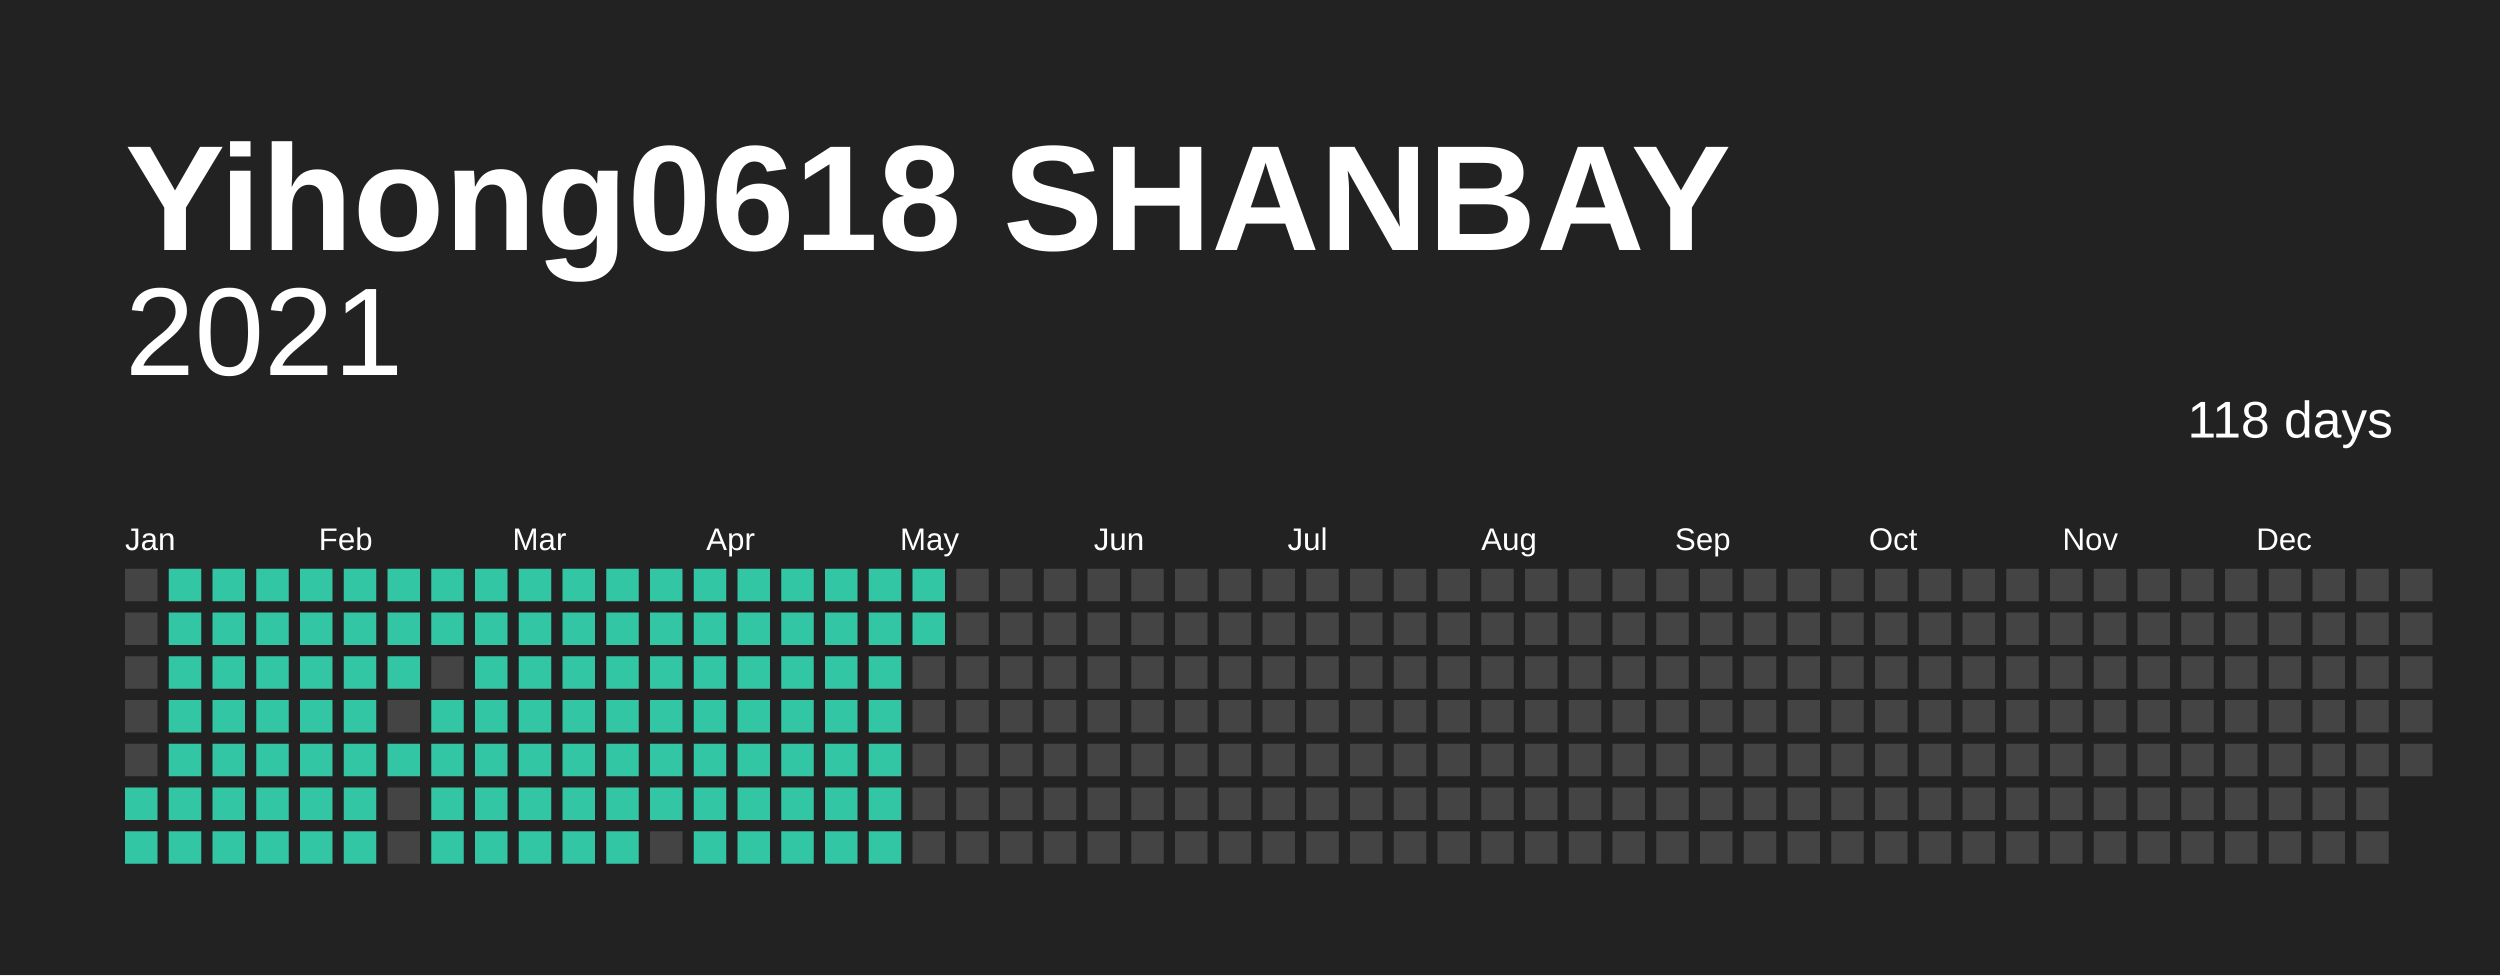
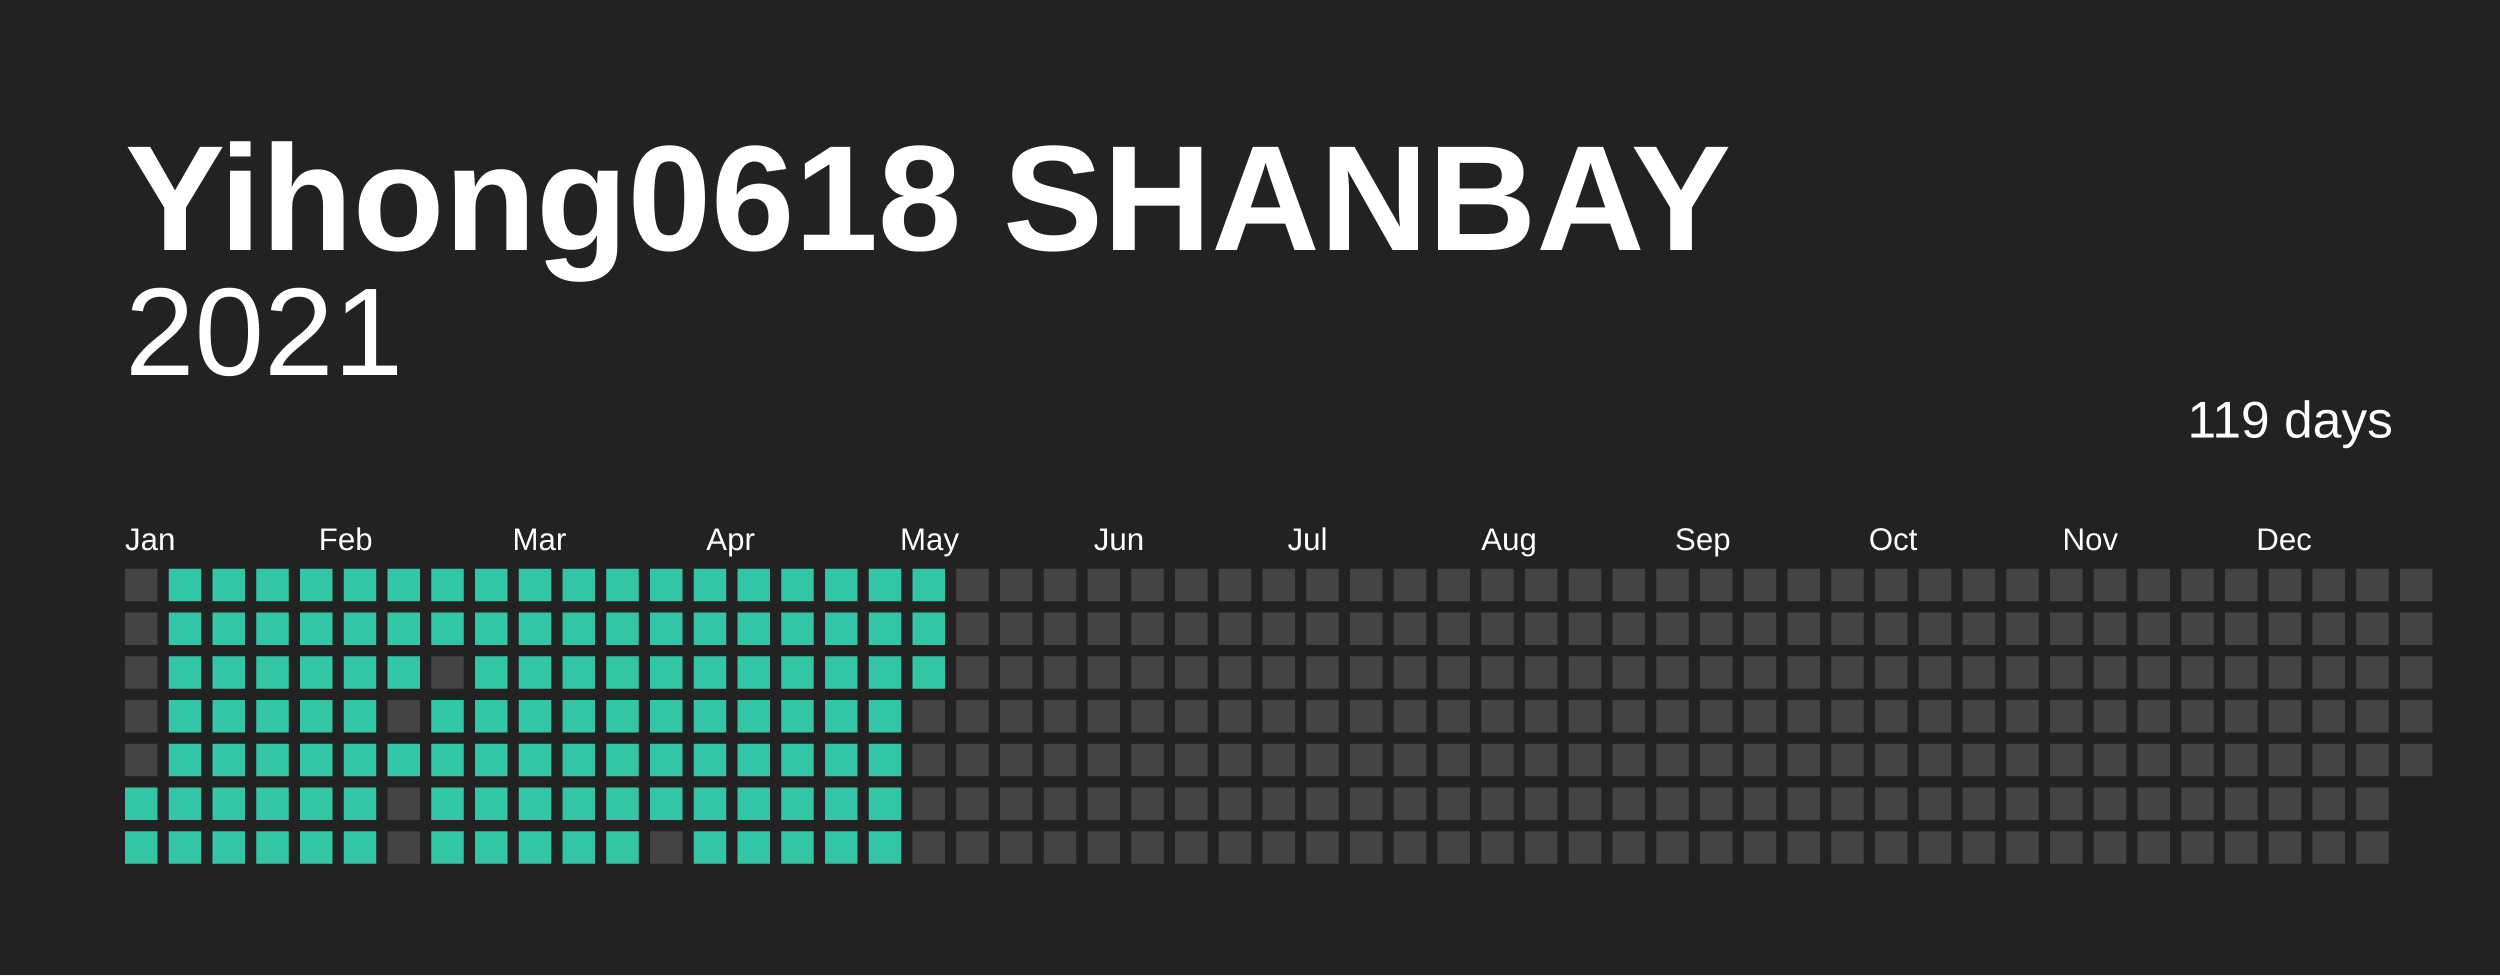
<svg xmlns="http://www.w3.org/2000/svg" baseProfile="full" height="78mm" version="1.1" viewBox="0,0,200,78" width="200mm">
  <defs />
  <rect fill="#222222" height="78" width="200" x="0" y="0" />
  <text fill="#FFFFFF" style="font-size:12px; font-family:Arial; font-weight:bold;" x="10" y="20">Yihong0618 SHANBAY</text>
  <text alignment-baseline="hanging" fill="#FFFFFF" style="font-size:10.0px; font-family:Arial;" x="10" y="30">2021</text>
-   <text alignment-baseline="hanging" fill="#FFFFFF" style="font-size:4.125px; font-family:Arial;" x="175" y="35">118 days</text>
+   <text alignment-baseline="hanging" fill="#FFFFFF" style="font-size:4.125px; font-family:Arial;" x="175" y="35">119 days</text>
  <text fill="#FFFFFF" style="font-size:2.5px; font-family:Arial" x="10.0" y="44">Jan</text>
  <text fill="#FFFFFF" style="font-size:2.5px; font-family:Arial" x="25.5" y="44">Feb</text>
  <text fill="#FFFFFF" style="font-size:2.5px; font-family:Arial" x="41.0" y="44">Mar</text>
  <text fill="#FFFFFF" style="font-size:2.5px; font-family:Arial" x="56.5" y="44">Apr</text>
  <text fill="#FFFFFF" style="font-size:2.5px; font-family:Arial" x="72.0" y="44">May</text>
  <text fill="#FFFFFF" style="font-size:2.5px; font-family:Arial" x="87.5" y="44">Jun</text>
  <text fill="#FFFFFF" style="font-size:2.5px; font-family:Arial" x="103.0" y="44">Jul</text>
  <text fill="#FFFFFF" style="font-size:2.5px; font-family:Arial" x="118.5" y="44">Aug</text>
  <text fill="#FFFFFF" style="font-size:2.5px; font-family:Arial" x="134.0" y="44">Sep</text>
  <text fill="#FFFFFF" style="font-size:2.5px; font-family:Arial" x="149.5" y="44">Oct</text>
  <text fill="#FFFFFF" style="font-size:2.5px; font-family:Arial" x="165.0" y="44">Nov</text>
  <text fill="#FFFFFF" style="font-size:2.5px; font-family:Arial" x="180.5" y="44">Dec</text>
  <rect fill="#444444" height="2.6" width="2.6" x="10.0" y="45.5" />
  <rect fill="#444444" height="2.6" width="2.6" x="10.0" y="49.0" />
  <rect fill="#444444" height="2.6" width="2.6" x="10.0" y="52.5" />
  <rect fill="#444444" height="2.6" width="2.6" x="10.0" y="56.0" />
  <rect fill="#444444" height="2.6" width="2.6" x="10.0" y="59.5" />
  <rect fill="#33C6A4" height="2.6" width="2.6" x="10.0" y="63.0" />
  <rect fill="#33C6A4" height="2.6" width="2.6" x="10.0" y="66.5" />
  <rect fill="#33C6A4" height="2.6" width="2.6" x="13.5" y="45.5" />
  <rect fill="#33C6A4" height="2.6" width="2.6" x="13.5" y="49.0" />
  <rect fill="#33C6A4" height="2.6" width="2.6" x="13.5" y="52.5" />
  <rect fill="#33C6A4" height="2.6" width="2.6" x="13.5" y="56.0" />
  <rect fill="#33C6A4" height="2.6" width="2.6" x="13.5" y="59.5" />
  <rect fill="#33C6A4" height="2.6" width="2.6" x="13.5" y="63.0" />
  <rect fill="#33C6A4" height="2.6" width="2.6" x="13.5" y="66.5" />
  <rect fill="#33C6A4" height="2.6" width="2.6" x="17.0" y="45.5" />
  <rect fill="#33C6A4" height="2.6" width="2.6" x="17.0" y="49.0" />
  <rect fill="#33C6A4" height="2.6" width="2.6" x="17.0" y="52.5" />
  <rect fill="#33C6A4" height="2.6" width="2.6" x="17.0" y="56.0" />
  <rect fill="#33C6A4" height="2.6" width="2.6" x="17.0" y="59.5" />
  <rect fill="#33C6A4" height="2.6" width="2.6" x="17.0" y="63.0" />
  <rect fill="#33C6A4" height="2.6" width="2.6" x="17.0" y="66.5" />
  <rect fill="#33C6A4" height="2.6" width="2.6" x="20.5" y="45.5" />
  <rect fill="#33C6A4" height="2.6" width="2.6" x="20.5" y="49.0" />
  <rect fill="#33C6A4" height="2.6" width="2.6" x="20.5" y="52.5" />
  <rect fill="#33C6A4" height="2.6" width="2.6" x="20.5" y="56.0" />
  <rect fill="#33C6A4" height="2.6" width="2.6" x="20.5" y="59.5" />
  <rect fill="#33C6A4" height="2.6" width="2.6" x="20.5" y="63.0" />
  <rect fill="#33C6A4" height="2.6" width="2.6" x="20.5" y="66.5" />
  <rect fill="#33C6A4" height="2.6" width="2.6" x="24.0" y="45.5" />
  <rect fill="#33C6A4" height="2.6" width="2.6" x="24.0" y="49.0" />
  <rect fill="#33C6A4" height="2.6" width="2.6" x="24.0" y="52.5" />
  <rect fill="#33C6A4" height="2.6" width="2.6" x="24.0" y="56.0" />
  <rect fill="#33C6A4" height="2.6" width="2.6" x="24.0" y="59.5" />
  <rect fill="#33C6A4" height="2.6" width="2.6" x="24.0" y="63.0" />
  <rect fill="#33C6A4" height="2.6" width="2.6" x="24.0" y="66.5" />
  <rect fill="#33C6A4" height="2.6" width="2.6" x="27.5" y="45.5" />
  <rect fill="#33C6A4" height="2.6" width="2.6" x="27.5" y="49.0" />
  <rect fill="#33C6A4" height="2.6" width="2.6" x="27.5" y="52.5" />
  <rect fill="#33C6A4" height="2.6" width="2.6" x="27.5" y="56.0" />
  <rect fill="#33C6A4" height="2.6" width="2.6" x="27.5" y="59.5" />
  <rect fill="#33C6A4" height="2.6" width="2.6" x="27.5" y="63.0" />
  <rect fill="#33C6A4" height="2.6" width="2.6" x="27.5" y="66.5" />
  <rect fill="#33C6A4" height="2.6" width="2.6" x="31.0" y="45.5" />
  <rect fill="#33C6A4" height="2.6" width="2.6" x="31.0" y="49.0" />
  <rect fill="#33C6A4" height="2.6" width="2.6" x="31.0" y="52.5" />
  <rect fill="#444444" height="2.6" width="2.6" x="31.0" y="56.0" />
  <rect fill="#33C6A4" height="2.6" width="2.6" x="31.0" y="59.5" />
  <rect fill="#444444" height="2.6" width="2.6" x="31.0" y="63.0" />
  <rect fill="#444444" height="2.6" width="2.6" x="31.0" y="66.5" />
  <rect fill="#33C6A4" height="2.6" width="2.6" x="34.5" y="45.5" />
  <rect fill="#33C6A4" height="2.6" width="2.6" x="34.5" y="49.0" />
  <rect fill="#444444" height="2.6" width="2.6" x="34.5" y="52.5" />
  <rect fill="#33C6A4" height="2.6" width="2.6" x="34.5" y="56.0" />
  <rect fill="#33C6A4" height="2.6" width="2.6" x="34.5" y="59.5" />
  <rect fill="#33C6A4" height="2.6" width="2.6" x="34.5" y="63.0" />
  <rect fill="#33C6A4" height="2.6" width="2.6" x="34.5" y="66.5" />
  <rect fill="#33C6A4" height="2.6" width="2.6" x="38.0" y="45.5" />
  <rect fill="#33C6A4" height="2.6" width="2.6" x="38.0" y="49.0" />
  <rect fill="#33C6A4" height="2.6" width="2.6" x="38.0" y="52.5" />
  <rect fill="#33C6A4" height="2.6" width="2.6" x="38.0" y="56.0" />
  <rect fill="#33C6A4" height="2.6" width="2.6" x="38.0" y="59.5" />
  <rect fill="#33C6A4" height="2.6" width="2.6" x="38.0" y="63.0" />
  <rect fill="#33C6A4" height="2.6" width="2.6" x="38.0" y="66.5" />
  <rect fill="#33C6A4" height="2.6" width="2.6" x="41.5" y="45.5" />
  <rect fill="#33C6A4" height="2.6" width="2.6" x="41.5" y="49.0" />
  <rect fill="#33C6A4" height="2.6" width="2.6" x="41.5" y="52.5" />
  <rect fill="#33C6A4" height="2.6" width="2.6" x="41.5" y="56.0" />
  <rect fill="#33C6A4" height="2.6" width="2.6" x="41.5" y="59.5" />
  <rect fill="#33C6A4" height="2.6" width="2.6" x="41.5" y="63.0" />
  <rect fill="#33C6A4" height="2.6" width="2.6" x="41.5" y="66.5" />
  <rect fill="#33C6A4" height="2.6" width="2.6" x="45.0" y="45.5" />
  <rect fill="#33C6A4" height="2.6" width="2.6" x="45.0" y="49.0" />
  <rect fill="#33C6A4" height="2.6" width="2.6" x="45.0" y="52.5" />
  <rect fill="#33C6A4" height="2.6" width="2.6" x="45.0" y="56.0" />
  <rect fill="#33C6A4" height="2.6" width="2.6" x="45.0" y="59.5" />
  <rect fill="#33C6A4" height="2.6" width="2.6" x="45.0" y="63.0" />
  <rect fill="#33C6A4" height="2.6" width="2.6" x="45.0" y="66.5" />
  <rect fill="#33C6A4" height="2.6" width="2.6" x="48.5" y="45.5" />
  <rect fill="#33C6A4" height="2.6" width="2.6" x="48.5" y="49.0" />
  <rect fill="#33C6A4" height="2.6" width="2.6" x="48.5" y="52.5" />
  <rect fill="#33C6A4" height="2.6" width="2.6" x="48.5" y="56.0" />
  <rect fill="#33C6A4" height="2.6" width="2.6" x="48.5" y="59.5" />
  <rect fill="#33C6A4" height="2.6" width="2.6" x="48.5" y="63.0" />
  <rect fill="#33C6A4" height="2.6" width="2.6" x="48.5" y="66.5" />
  <rect fill="#33C6A4" height="2.6" width="2.6" x="52.0" y="45.5" />
  <rect fill="#33C6A4" height="2.6" width="2.6" x="52.0" y="49.0" />
  <rect fill="#33C6A4" height="2.6" width="2.6" x="52.0" y="52.5" />
  <rect fill="#33C6A4" height="2.6" width="2.6" x="52.0" y="56.0" />
  <rect fill="#33C6A4" height="2.6" width="2.6" x="52.0" y="59.5" />
  <rect fill="#33C6A4" height="2.6" width="2.6" x="52.0" y="63.0" />
  <rect fill="#444444" height="2.6" width="2.6" x="52.0" y="66.5" />
  <rect fill="#33C6A4" height="2.6" width="2.6" x="55.5" y="45.5" />
  <rect fill="#33C6A4" height="2.6" width="2.6" x="55.5" y="49.0" />
  <rect fill="#33C6A4" height="2.6" width="2.6" x="55.5" y="52.5" />
  <rect fill="#33C6A4" height="2.6" width="2.6" x="55.5" y="56.0" />
  <rect fill="#33C6A4" height="2.6" width="2.6" x="55.5" y="59.5" />
  <rect fill="#33C6A4" height="2.6" width="2.6" x="55.5" y="63.0" />
  <rect fill="#33C6A4" height="2.6" width="2.6" x="55.5" y="66.5" />
  <rect fill="#33C6A4" height="2.6" width="2.6" x="59.0" y="45.5" />
  <rect fill="#33C6A4" height="2.6" width="2.6" x="59.0" y="49.0" />
  <rect fill="#33C6A4" height="2.6" width="2.6" x="59.0" y="52.5" />
  <rect fill="#33C6A4" height="2.6" width="2.6" x="59.0" y="56.0" />
  <rect fill="#33C6A4" height="2.6" width="2.6" x="59.0" y="59.5" />
  <rect fill="#33C6A4" height="2.6" width="2.6" x="59.0" y="63.0" />
  <rect fill="#33C6A4" height="2.6" width="2.6" x="59.0" y="66.5" />
  <rect fill="#33C6A4" height="2.6" width="2.6" x="62.5" y="45.5" />
  <rect fill="#33C6A4" height="2.6" width="2.6" x="62.5" y="49.0" />
  <rect fill="#33C6A4" height="2.6" width="2.6" x="62.5" y="52.5" />
  <rect fill="#33C6A4" height="2.6" width="2.6" x="62.5" y="56.0" />
  <rect fill="#33C6A4" height="2.6" width="2.6" x="62.5" y="59.5" />
  <rect fill="#33C6A4" height="2.6" width="2.6" x="62.5" y="63.0" />
  <rect fill="#33C6A4" height="2.6" width="2.6" x="62.5" y="66.5" />
  <rect fill="#33C6A4" height="2.6" width="2.6" x="66.0" y="45.5" />
  <rect fill="#33C6A4" height="2.6" width="2.6" x="66.0" y="49.0" />
  <rect fill="#33C6A4" height="2.6" width="2.6" x="66.0" y="52.5" />
  <rect fill="#33C6A4" height="2.6" width="2.6" x="66.0" y="56.0" />
  <rect fill="#33C6A4" height="2.6" width="2.6" x="66.0" y="59.5" />
  <rect fill="#33C6A4" height="2.6" width="2.6" x="66.0" y="63.0" />
  <rect fill="#33C6A4" height="2.6" width="2.6" x="66.0" y="66.5" />
  <rect fill="#33C6A4" height="2.6" width="2.6" x="69.5" y="45.5" />
  <rect fill="#33C6A4" height="2.6" width="2.6" x="69.5" y="49.0" />
  <rect fill="#33C6A4" height="2.6" width="2.6" x="69.5" y="52.5" />
  <rect fill="#33C6A4" height="2.6" width="2.6" x="69.5" y="56.0" />
  <rect fill="#33C6A4" height="2.6" width="2.6" x="69.5" y="59.5" />
  <rect fill="#33C6A4" height="2.6" width="2.6" x="69.5" y="63.0" />
  <rect fill="#33C6A4" height="2.6" width="2.6" x="69.5" y="66.5" />
  <rect fill="#33C6A4" height="2.6" width="2.6" x="73.0" y="45.5" />
  <rect fill="#33C6A4" height="2.6" width="2.6" x="73.0" y="49.0" />
-   <rect fill="#444444" height="2.6" width="2.6" x="73.0" y="52.5" />
+   <rect fill="#33C6A4" height="2.6" width="2.6" x="73.0" y="52.5" />
  <rect fill="#444444" height="2.6" width="2.6" x="73.0" y="56.0" />
  <rect fill="#444444" height="2.6" width="2.6" x="73.0" y="59.5" />
  <rect fill="#444444" height="2.6" width="2.6" x="73.0" y="63.0" />
  <rect fill="#444444" height="2.6" width="2.6" x="73.0" y="66.5" />
  <rect fill="#444444" height="2.6" width="2.6" x="76.5" y="45.5" />
  <rect fill="#444444" height="2.6" width="2.6" x="76.5" y="49.0" />
  <rect fill="#444444" height="2.6" width="2.6" x="76.5" y="52.5" />
  <rect fill="#444444" height="2.6" width="2.6" x="76.5" y="56.0" />
  <rect fill="#444444" height="2.6" width="2.6" x="76.5" y="59.5" />
  <rect fill="#444444" height="2.6" width="2.6" x="76.5" y="63.0" />
  <rect fill="#444444" height="2.6" width="2.6" x="76.5" y="66.5" />
  <rect fill="#444444" height="2.6" width="2.6" x="80.0" y="45.5" />
  <rect fill="#444444" height="2.6" width="2.6" x="80.0" y="49.0" />
  <rect fill="#444444" height="2.6" width="2.6" x="80.0" y="52.5" />
  <rect fill="#444444" height="2.6" width="2.6" x="80.0" y="56.0" />
  <rect fill="#444444" height="2.6" width="2.6" x="80.0" y="59.5" />
  <rect fill="#444444" height="2.6" width="2.6" x="80.0" y="63.0" />
  <rect fill="#444444" height="2.6" width="2.6" x="80.0" y="66.5" />
  <rect fill="#444444" height="2.6" width="2.6" x="83.5" y="45.5" />
  <rect fill="#444444" height="2.6" width="2.6" x="83.5" y="49.0" />
  <rect fill="#444444" height="2.6" width="2.6" x="83.5" y="52.5" />
  <rect fill="#444444" height="2.6" width="2.6" x="83.5" y="56.0" />
  <rect fill="#444444" height="2.6" width="2.6" x="83.5" y="59.5" />
  <rect fill="#444444" height="2.6" width="2.6" x="83.5" y="63.0" />
  <rect fill="#444444" height="2.6" width="2.6" x="83.5" y="66.5" />
  <rect fill="#444444" height="2.6" width="2.6" x="87.0" y="45.5" />
  <rect fill="#444444" height="2.6" width="2.6" x="87.0" y="49.0" />
  <rect fill="#444444" height="2.6" width="2.6" x="87.0" y="52.5" />
  <rect fill="#444444" height="2.6" width="2.6" x="87.0" y="56.0" />
  <rect fill="#444444" height="2.6" width="2.6" x="87.0" y="59.5" />
  <rect fill="#444444" height="2.6" width="2.6" x="87.0" y="63.0" />
  <rect fill="#444444" height="2.6" width="2.6" x="87.0" y="66.5" />
  <rect fill="#444444" height="2.6" width="2.6" x="90.5" y="45.5" />
  <rect fill="#444444" height="2.6" width="2.6" x="90.5" y="49.0" />
  <rect fill="#444444" height="2.6" width="2.6" x="90.5" y="52.5" />
  <rect fill="#444444" height="2.6" width="2.6" x="90.5" y="56.0" />
  <rect fill="#444444" height="2.6" width="2.6" x="90.5" y="59.5" />
  <rect fill="#444444" height="2.6" width="2.6" x="90.5" y="63.0" />
  <rect fill="#444444" height="2.6" width="2.6" x="90.5" y="66.5" />
  <rect fill="#444444" height="2.6" width="2.6" x="94.0" y="45.5" />
  <rect fill="#444444" height="2.6" width="2.6" x="94.0" y="49.0" />
  <rect fill="#444444" height="2.6" width="2.6" x="94.0" y="52.5" />
  <rect fill="#444444" height="2.6" width="2.6" x="94.0" y="56.0" />
  <rect fill="#444444" height="2.6" width="2.6" x="94.0" y="59.5" />
  <rect fill="#444444" height="2.6" width="2.6" x="94.0" y="63.0" />
  <rect fill="#444444" height="2.6" width="2.6" x="94.0" y="66.5" />
  <rect fill="#444444" height="2.6" width="2.6" x="97.5" y="45.5" />
  <rect fill="#444444" height="2.6" width="2.6" x="97.5" y="49.0" />
  <rect fill="#444444" height="2.6" width="2.6" x="97.5" y="52.5" />
  <rect fill="#444444" height="2.6" width="2.6" x="97.5" y="56.0" />
  <rect fill="#444444" height="2.6" width="2.6" x="97.5" y="59.5" />
  <rect fill="#444444" height="2.6" width="2.6" x="97.5" y="63.0" />
  <rect fill="#444444" height="2.6" width="2.6" x="97.5" y="66.5" />
  <rect fill="#444444" height="2.6" width="2.6" x="101.0" y="45.5" />
  <rect fill="#444444" height="2.6" width="2.6" x="101.0" y="49.0" />
  <rect fill="#444444" height="2.6" width="2.6" x="101.0" y="52.5" />
  <rect fill="#444444" height="2.6" width="2.6" x="101.0" y="56.0" />
  <rect fill="#444444" height="2.6" width="2.6" x="101.0" y="59.5" />
  <rect fill="#444444" height="2.6" width="2.6" x="101.0" y="63.0" />
  <rect fill="#444444" height="2.6" width="2.6" x="101.0" y="66.5" />
  <rect fill="#444444" height="2.6" width="2.6" x="104.5" y="45.5" />
  <rect fill="#444444" height="2.6" width="2.6" x="104.5" y="49.0" />
  <rect fill="#444444" height="2.6" width="2.6" x="104.5" y="52.5" />
  <rect fill="#444444" height="2.6" width="2.6" x="104.5" y="56.0" />
  <rect fill="#444444" height="2.6" width="2.6" x="104.5" y="59.5" />
  <rect fill="#444444" height="2.6" width="2.6" x="104.5" y="63.0" />
  <rect fill="#444444" height="2.6" width="2.6" x="104.5" y="66.5" />
  <rect fill="#444444" height="2.6" width="2.6" x="108.0" y="45.5" />
  <rect fill="#444444" height="2.6" width="2.6" x="108.0" y="49.0" />
  <rect fill="#444444" height="2.6" width="2.6" x="108.0" y="52.5" />
  <rect fill="#444444" height="2.6" width="2.6" x="108.0" y="56.0" />
  <rect fill="#444444" height="2.6" width="2.6" x="108.0" y="59.5" />
  <rect fill="#444444" height="2.6" width="2.6" x="108.0" y="63.0" />
  <rect fill="#444444" height="2.6" width="2.6" x="108.0" y="66.5" />
  <rect fill="#444444" height="2.6" width="2.6" x="111.5" y="45.5" />
  <rect fill="#444444" height="2.6" width="2.6" x="111.5" y="49.0" />
  <rect fill="#444444" height="2.6" width="2.6" x="111.5" y="52.5" />
  <rect fill="#444444" height="2.6" width="2.6" x="111.5" y="56.0" />
  <rect fill="#444444" height="2.6" width="2.6" x="111.5" y="59.5" />
  <rect fill="#444444" height="2.6" width="2.6" x="111.5" y="63.0" />
  <rect fill="#444444" height="2.6" width="2.6" x="111.5" y="66.5" />
  <rect fill="#444444" height="2.6" width="2.6" x="115.0" y="45.5" />
  <rect fill="#444444" height="2.6" width="2.6" x="115.0" y="49.0" />
  <rect fill="#444444" height="2.6" width="2.6" x="115.0" y="52.5" />
  <rect fill="#444444" height="2.6" width="2.6" x="115.0" y="56.0" />
  <rect fill="#444444" height="2.6" width="2.6" x="115.0" y="59.5" />
  <rect fill="#444444" height="2.6" width="2.6" x="115.0" y="63.0" />
  <rect fill="#444444" height="2.6" width="2.6" x="115.0" y="66.5" />
  <rect fill="#444444" height="2.6" width="2.6" x="118.5" y="45.5" />
  <rect fill="#444444" height="2.6" width="2.6" x="118.5" y="49.0" />
  <rect fill="#444444" height="2.6" width="2.6" x="118.5" y="52.5" />
  <rect fill="#444444" height="2.6" width="2.6" x="118.5" y="56.0" />
  <rect fill="#444444" height="2.6" width="2.6" x="118.5" y="59.5" />
  <rect fill="#444444" height="2.6" width="2.6" x="118.5" y="63.0" />
  <rect fill="#444444" height="2.6" width="2.6" x="118.5" y="66.5" />
  <rect fill="#444444" height="2.6" width="2.6" x="122.0" y="45.5" />
  <rect fill="#444444" height="2.6" width="2.6" x="122.0" y="49.0" />
  <rect fill="#444444" height="2.6" width="2.6" x="122.0" y="52.5" />
  <rect fill="#444444" height="2.6" width="2.6" x="122.0" y="56.0" />
  <rect fill="#444444" height="2.6" width="2.6" x="122.0" y="59.5" />
  <rect fill="#444444" height="2.6" width="2.6" x="122.0" y="63.0" />
  <rect fill="#444444" height="2.6" width="2.6" x="122.0" y="66.5" />
  <rect fill="#444444" height="2.6" width="2.6" x="125.5" y="45.5" />
  <rect fill="#444444" height="2.6" width="2.6" x="125.5" y="49.0" />
  <rect fill="#444444" height="2.6" width="2.6" x="125.5" y="52.5" />
  <rect fill="#444444" height="2.6" width="2.6" x="125.5" y="56.0" />
  <rect fill="#444444" height="2.6" width="2.6" x="125.5" y="59.5" />
  <rect fill="#444444" height="2.6" width="2.6" x="125.5" y="63.0" />
  <rect fill="#444444" height="2.6" width="2.6" x="125.5" y="66.5" />
  <rect fill="#444444" height="2.6" width="2.6" x="129.0" y="45.5" />
  <rect fill="#444444" height="2.6" width="2.6" x="129.0" y="49.0" />
  <rect fill="#444444" height="2.6" width="2.6" x="129.0" y="52.5" />
  <rect fill="#444444" height="2.6" width="2.6" x="129.0" y="56.0" />
  <rect fill="#444444" height="2.6" width="2.6" x="129.0" y="59.5" />
  <rect fill="#444444" height="2.6" width="2.6" x="129.0" y="63.0" />
  <rect fill="#444444" height="2.6" width="2.6" x="129.0" y="66.5" />
  <rect fill="#444444" height="2.6" width="2.6" x="132.5" y="45.5" />
  <rect fill="#444444" height="2.6" width="2.6" x="132.5" y="49.0" />
  <rect fill="#444444" height="2.6" width="2.6" x="132.5" y="52.5" />
  <rect fill="#444444" height="2.6" width="2.6" x="132.5" y="56.0" />
  <rect fill="#444444" height="2.6" width="2.6" x="132.5" y="59.5" />
  <rect fill="#444444" height="2.6" width="2.6" x="132.5" y="63.0" />
  <rect fill="#444444" height="2.6" width="2.6" x="132.5" y="66.5" />
  <rect fill="#444444" height="2.6" width="2.6" x="136.0" y="45.5" />
  <rect fill="#444444" height="2.6" width="2.6" x="136.0" y="49.0" />
  <rect fill="#444444" height="2.6" width="2.6" x="136.0" y="52.5" />
  <rect fill="#444444" height="2.6" width="2.6" x="136.0" y="56.0" />
  <rect fill="#444444" height="2.6" width="2.6" x="136.0" y="59.5" />
  <rect fill="#444444" height="2.6" width="2.6" x="136.0" y="63.0" />
  <rect fill="#444444" height="2.6" width="2.6" x="136.0" y="66.5" />
  <rect fill="#444444" height="2.6" width="2.6" x="139.5" y="45.5" />
  <rect fill="#444444" height="2.6" width="2.6" x="139.5" y="49.0" />
  <rect fill="#444444" height="2.6" width="2.6" x="139.5" y="52.5" />
  <rect fill="#444444" height="2.6" width="2.6" x="139.5" y="56.0" />
  <rect fill="#444444" height="2.6" width="2.6" x="139.5" y="59.5" />
  <rect fill="#444444" height="2.6" width="2.6" x="139.5" y="63.0" />
  <rect fill="#444444" height="2.6" width="2.6" x="139.5" y="66.5" />
  <rect fill="#444444" height="2.6" width="2.6" x="143.0" y="45.5" />
  <rect fill="#444444" height="2.6" width="2.6" x="143.0" y="49.0" />
  <rect fill="#444444" height="2.6" width="2.6" x="143.0" y="52.5" />
  <rect fill="#444444" height="2.6" width="2.6" x="143.0" y="56.0" />
  <rect fill="#444444" height="2.6" width="2.6" x="143.0" y="59.5" />
  <rect fill="#444444" height="2.6" width="2.6" x="143.0" y="63.0" />
  <rect fill="#444444" height="2.6" width="2.6" x="143.0" y="66.5" />
  <rect fill="#444444" height="2.6" width="2.6" x="146.5" y="45.5" />
  <rect fill="#444444" height="2.6" width="2.6" x="146.5" y="49.0" />
  <rect fill="#444444" height="2.6" width="2.6" x="146.5" y="52.5" />
  <rect fill="#444444" height="2.6" width="2.6" x="146.5" y="56.0" />
  <rect fill="#444444" height="2.6" width="2.6" x="146.5" y="59.5" />
  <rect fill="#444444" height="2.6" width="2.6" x="146.5" y="63.0" />
  <rect fill="#444444" height="2.6" width="2.6" x="146.5" y="66.5" />
  <rect fill="#444444" height="2.6" width="2.6" x="150.0" y="45.5" />
  <rect fill="#444444" height="2.6" width="2.6" x="150.0" y="49.0" />
  <rect fill="#444444" height="2.6" width="2.6" x="150.0" y="52.5" />
  <rect fill="#444444" height="2.6" width="2.6" x="150.0" y="56.0" />
  <rect fill="#444444" height="2.6" width="2.6" x="150.0" y="59.5" />
  <rect fill="#444444" height="2.6" width="2.6" x="150.0" y="63.0" />
  <rect fill="#444444" height="2.6" width="2.6" x="150.0" y="66.5" />
  <rect fill="#444444" height="2.6" width="2.6" x="153.5" y="45.5" />
  <rect fill="#444444" height="2.6" width="2.6" x="153.5" y="49.0" />
  <rect fill="#444444" height="2.6" width="2.6" x="153.5" y="52.5" />
  <rect fill="#444444" height="2.6" width="2.6" x="153.5" y="56.0" />
  <rect fill="#444444" height="2.6" width="2.6" x="153.5" y="59.5" />
  <rect fill="#444444" height="2.6" width="2.6" x="153.5" y="63.0" />
  <rect fill="#444444" height="2.6" width="2.6" x="153.5" y="66.5" />
  <rect fill="#444444" height="2.6" width="2.6" x="157.0" y="45.5" />
  <rect fill="#444444" height="2.6" width="2.6" x="157.0" y="49.0" />
  <rect fill="#444444" height="2.6" width="2.6" x="157.0" y="52.5" />
  <rect fill="#444444" height="2.6" width="2.6" x="157.0" y="56.0" />
  <rect fill="#444444" height="2.6" width="2.6" x="157.0" y="59.5" />
  <rect fill="#444444" height="2.6" width="2.6" x="157.0" y="63.0" />
  <rect fill="#444444" height="2.6" width="2.6" x="157.0" y="66.5" />
  <rect fill="#444444" height="2.6" width="2.6" x="160.5" y="45.5" />
  <rect fill="#444444" height="2.6" width="2.6" x="160.5" y="49.0" />
  <rect fill="#444444" height="2.6" width="2.6" x="160.5" y="52.5" />
  <rect fill="#444444" height="2.6" width="2.6" x="160.5" y="56.0" />
  <rect fill="#444444" height="2.6" width="2.6" x="160.5" y="59.5" />
  <rect fill="#444444" height="2.6" width="2.6" x="160.5" y="63.0" />
  <rect fill="#444444" height="2.6" width="2.6" x="160.5" y="66.5" />
  <rect fill="#444444" height="2.6" width="2.6" x="164.0" y="45.5" />
  <rect fill="#444444" height="2.6" width="2.6" x="164.0" y="49.0" />
  <rect fill="#444444" height="2.6" width="2.6" x="164.0" y="52.5" />
  <rect fill="#444444" height="2.6" width="2.6" x="164.0" y="56.0" />
  <rect fill="#444444" height="2.6" width="2.6" x="164.0" y="59.5" />
  <rect fill="#444444" height="2.6" width="2.6" x="164.0" y="63.0" />
  <rect fill="#444444" height="2.6" width="2.6" x="164.0" y="66.5" />
  <rect fill="#444444" height="2.6" width="2.6" x="167.5" y="45.5" />
  <rect fill="#444444" height="2.6" width="2.6" x="167.5" y="49.0" />
  <rect fill="#444444" height="2.6" width="2.6" x="167.5" y="52.5" />
  <rect fill="#444444" height="2.6" width="2.6" x="167.5" y="56.0" />
  <rect fill="#444444" height="2.6" width="2.6" x="167.5" y="59.5" />
  <rect fill="#444444" height="2.6" width="2.6" x="167.5" y="63.0" />
  <rect fill="#444444" height="2.6" width="2.6" x="167.5" y="66.5" />
  <rect fill="#444444" height="2.6" width="2.6" x="171.0" y="45.5" />
  <rect fill="#444444" height="2.6" width="2.6" x="171.0" y="49.0" />
  <rect fill="#444444" height="2.6" width="2.6" x="171.0" y="52.5" />
  <rect fill="#444444" height="2.6" width="2.6" x="171.0" y="56.0" />
  <rect fill="#444444" height="2.6" width="2.6" x="171.0" y="59.5" />
  <rect fill="#444444" height="2.6" width="2.6" x="171.0" y="63.0" />
  <rect fill="#444444" height="2.6" width="2.6" x="171.0" y="66.5" />
  <rect fill="#444444" height="2.6" width="2.6" x="174.5" y="45.5" />
  <rect fill="#444444" height="2.6" width="2.6" x="174.5" y="49.0" />
  <rect fill="#444444" height="2.6" width="2.6" x="174.5" y="52.5" />
  <rect fill="#444444" height="2.6" width="2.6" x="174.5" y="56.0" />
  <rect fill="#444444" height="2.6" width="2.6" x="174.5" y="59.5" />
  <rect fill="#444444" height="2.6" width="2.6" x="174.5" y="63.0" />
  <rect fill="#444444" height="2.6" width="2.6" x="174.5" y="66.5" />
  <rect fill="#444444" height="2.6" width="2.6" x="178.0" y="45.5" />
  <rect fill="#444444" height="2.6" width="2.6" x="178.0" y="49.0" />
  <rect fill="#444444" height="2.6" width="2.6" x="178.0" y="52.5" />
  <rect fill="#444444" height="2.6" width="2.6" x="178.0" y="56.0" />
  <rect fill="#444444" height="2.6" width="2.6" x="178.0" y="59.5" />
  <rect fill="#444444" height="2.6" width="2.6" x="178.0" y="63.0" />
  <rect fill="#444444" height="2.6" width="2.6" x="178.0" y="66.5" />
  <rect fill="#444444" height="2.6" width="2.6" x="181.5" y="45.5" />
  <rect fill="#444444" height="2.6" width="2.6" x="181.5" y="49.0" />
  <rect fill="#444444" height="2.6" width="2.6" x="181.5" y="52.5" />
  <rect fill="#444444" height="2.6" width="2.6" x="181.5" y="56.0" />
  <rect fill="#444444" height="2.6" width="2.6" x="181.5" y="59.5" />
  <rect fill="#444444" height="2.6" width="2.6" x="181.5" y="63.0" />
  <rect fill="#444444" height="2.6" width="2.6" x="181.5" y="66.5" />
  <rect fill="#444444" height="2.6" width="2.6" x="185.0" y="45.5" />
  <rect fill="#444444" height="2.6" width="2.6" x="185.0" y="49.0" />
  <rect fill="#444444" height="2.6" width="2.6" x="185.0" y="52.5" />
  <rect fill="#444444" height="2.6" width="2.6" x="185.0" y="56.0" />
  <rect fill="#444444" height="2.6" width="2.6" x="185.0" y="59.5" />
  <rect fill="#444444" height="2.6" width="2.6" x="185.0" y="63.0" />
  <rect fill="#444444" height="2.6" width="2.6" x="185.0" y="66.5" />
  <rect fill="#444444" height="2.6" width="2.6" x="188.5" y="45.5" />
  <rect fill="#444444" height="2.6" width="2.6" x="188.5" y="49.0" />
  <rect fill="#444444" height="2.6" width="2.6" x="188.5" y="52.5" />
  <rect fill="#444444" height="2.6" width="2.6" x="188.5" y="56.0" />
  <rect fill="#444444" height="2.6" width="2.6" x="188.5" y="59.5" />
  <rect fill="#444444" height="2.6" width="2.6" x="188.5" y="63.0" />
  <rect fill="#444444" height="2.6" width="2.6" x="188.5" y="66.5" />
  <rect fill="#444444" height="2.6" width="2.6" x="192.0" y="45.5" />
  <rect fill="#444444" height="2.6" width="2.6" x="192.0" y="49.0" />
  <rect fill="#444444" height="2.6" width="2.6" x="192.0" y="52.5" />
  <rect fill="#444444" height="2.6" width="2.6" x="192.0" y="56.0" />
  <rect fill="#444444" height="2.6" width="2.6" x="192.0" y="59.5" />
</svg>
